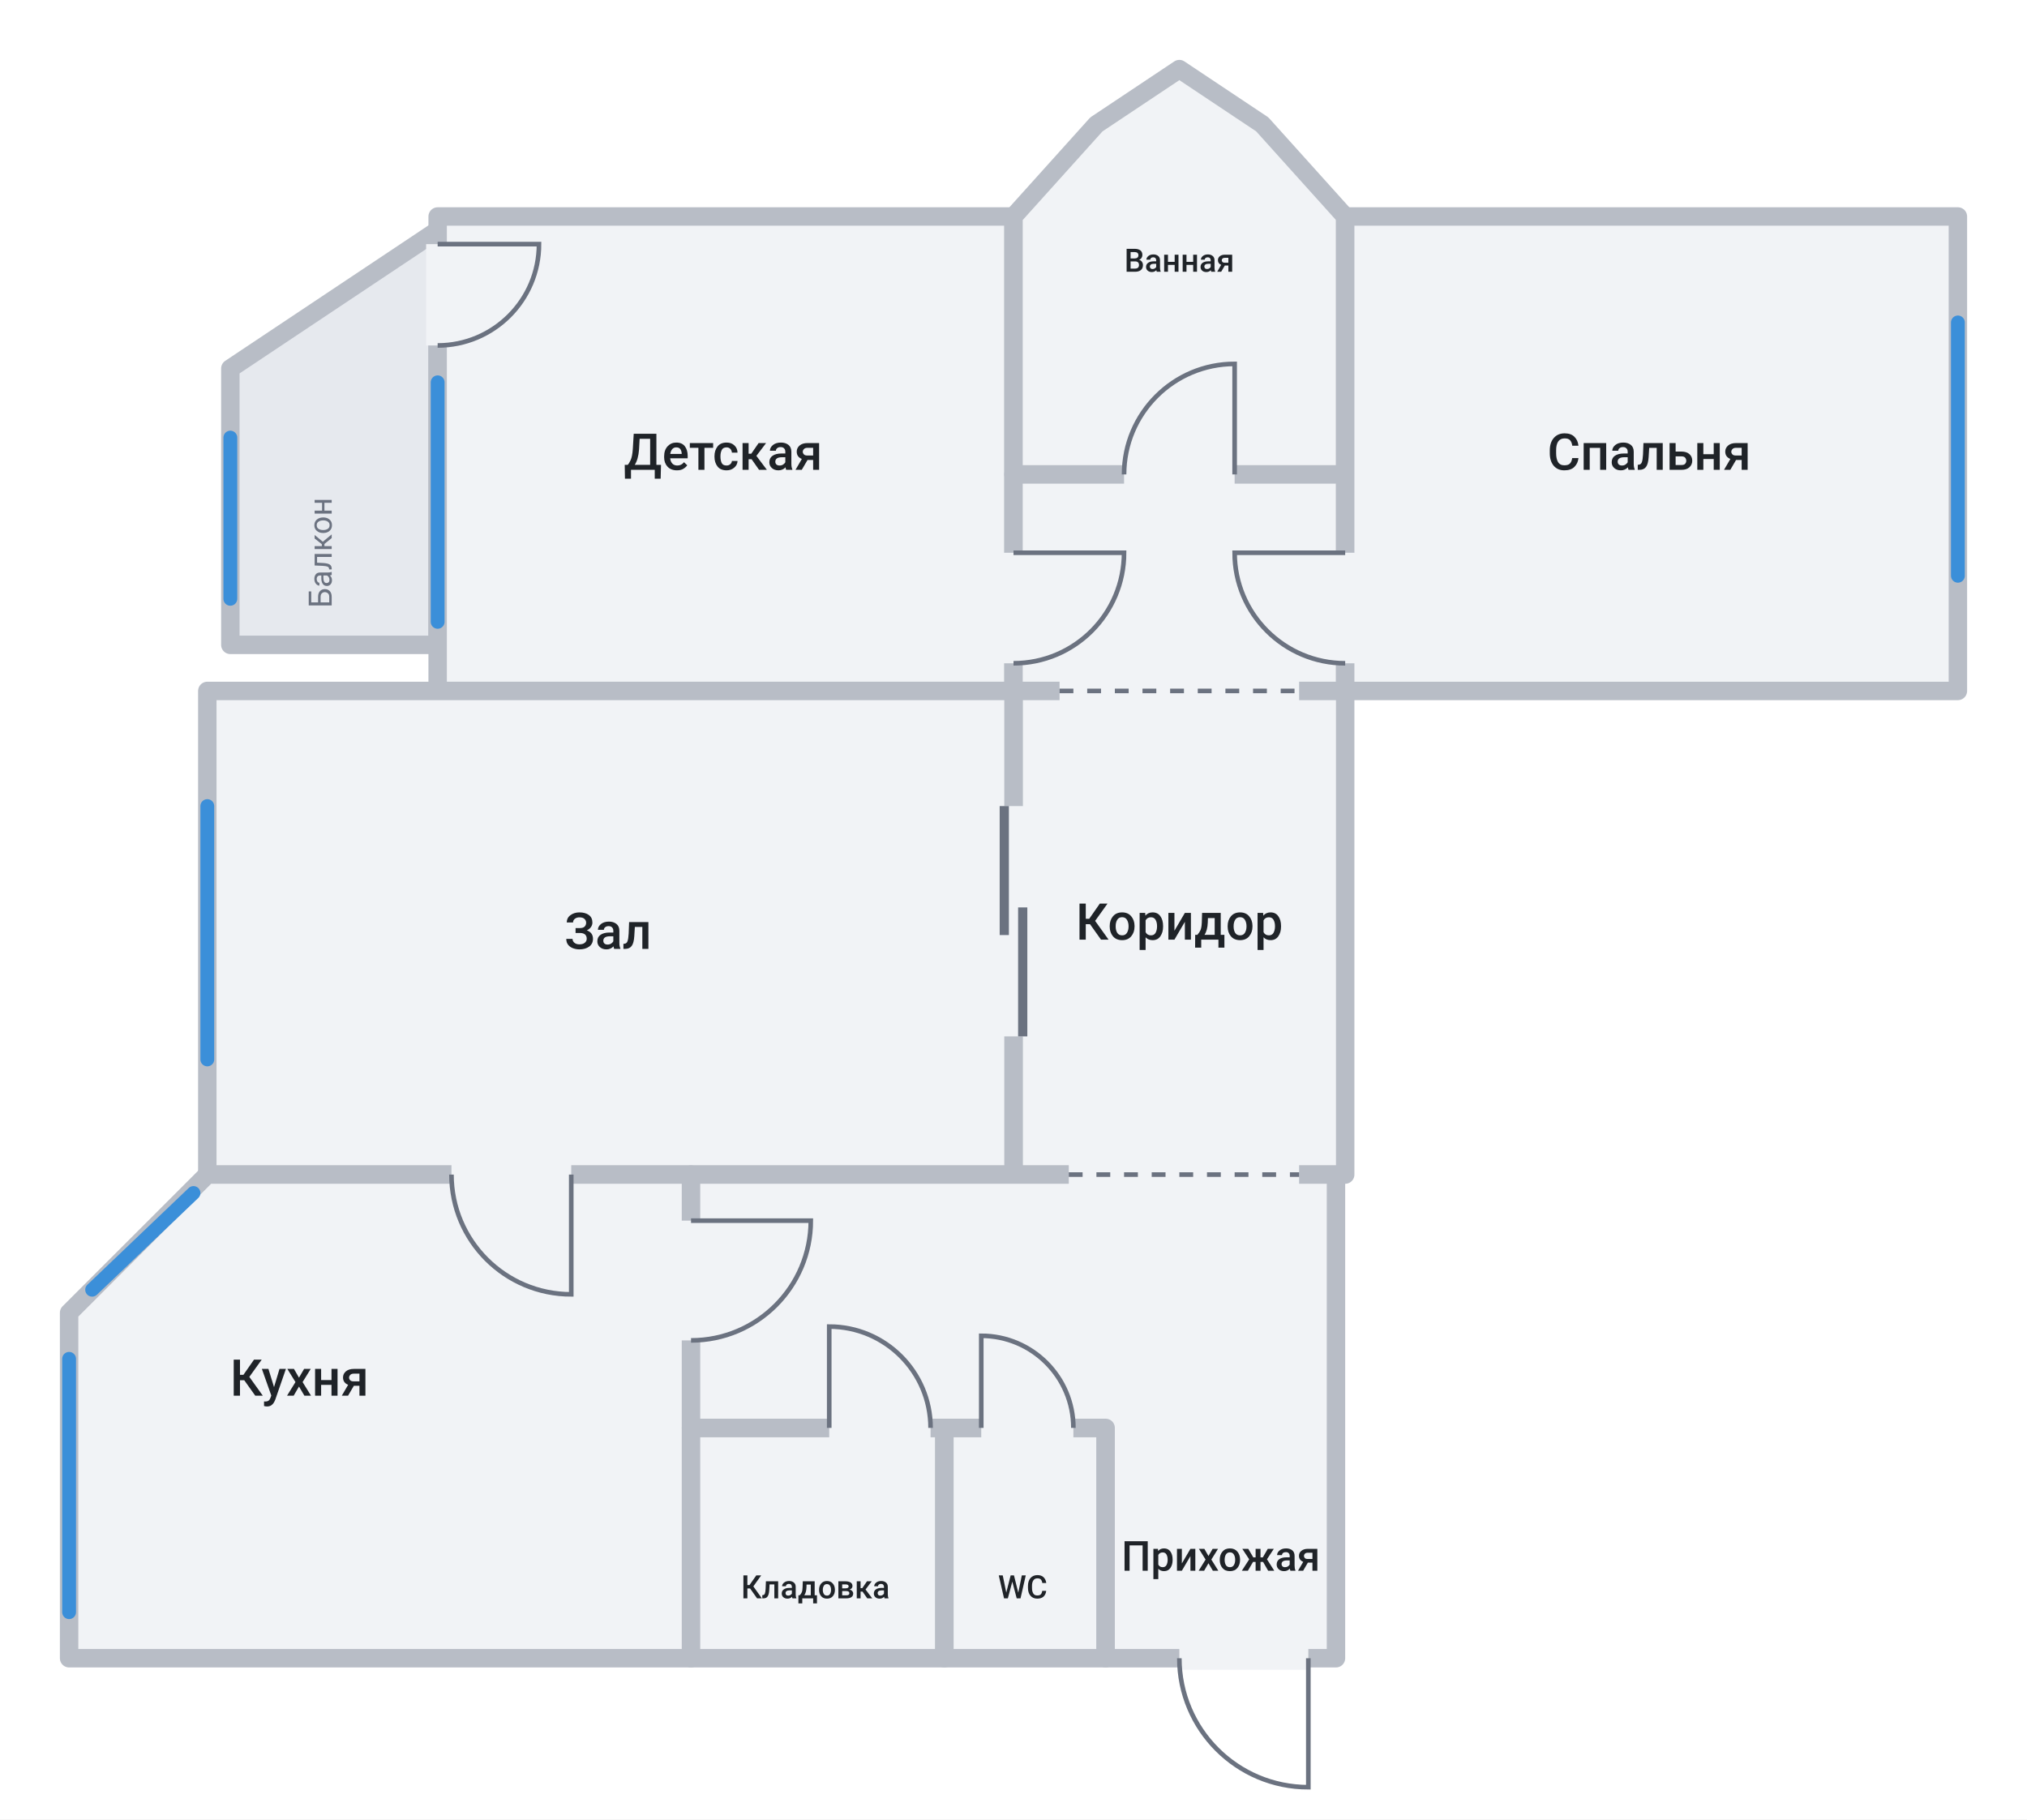
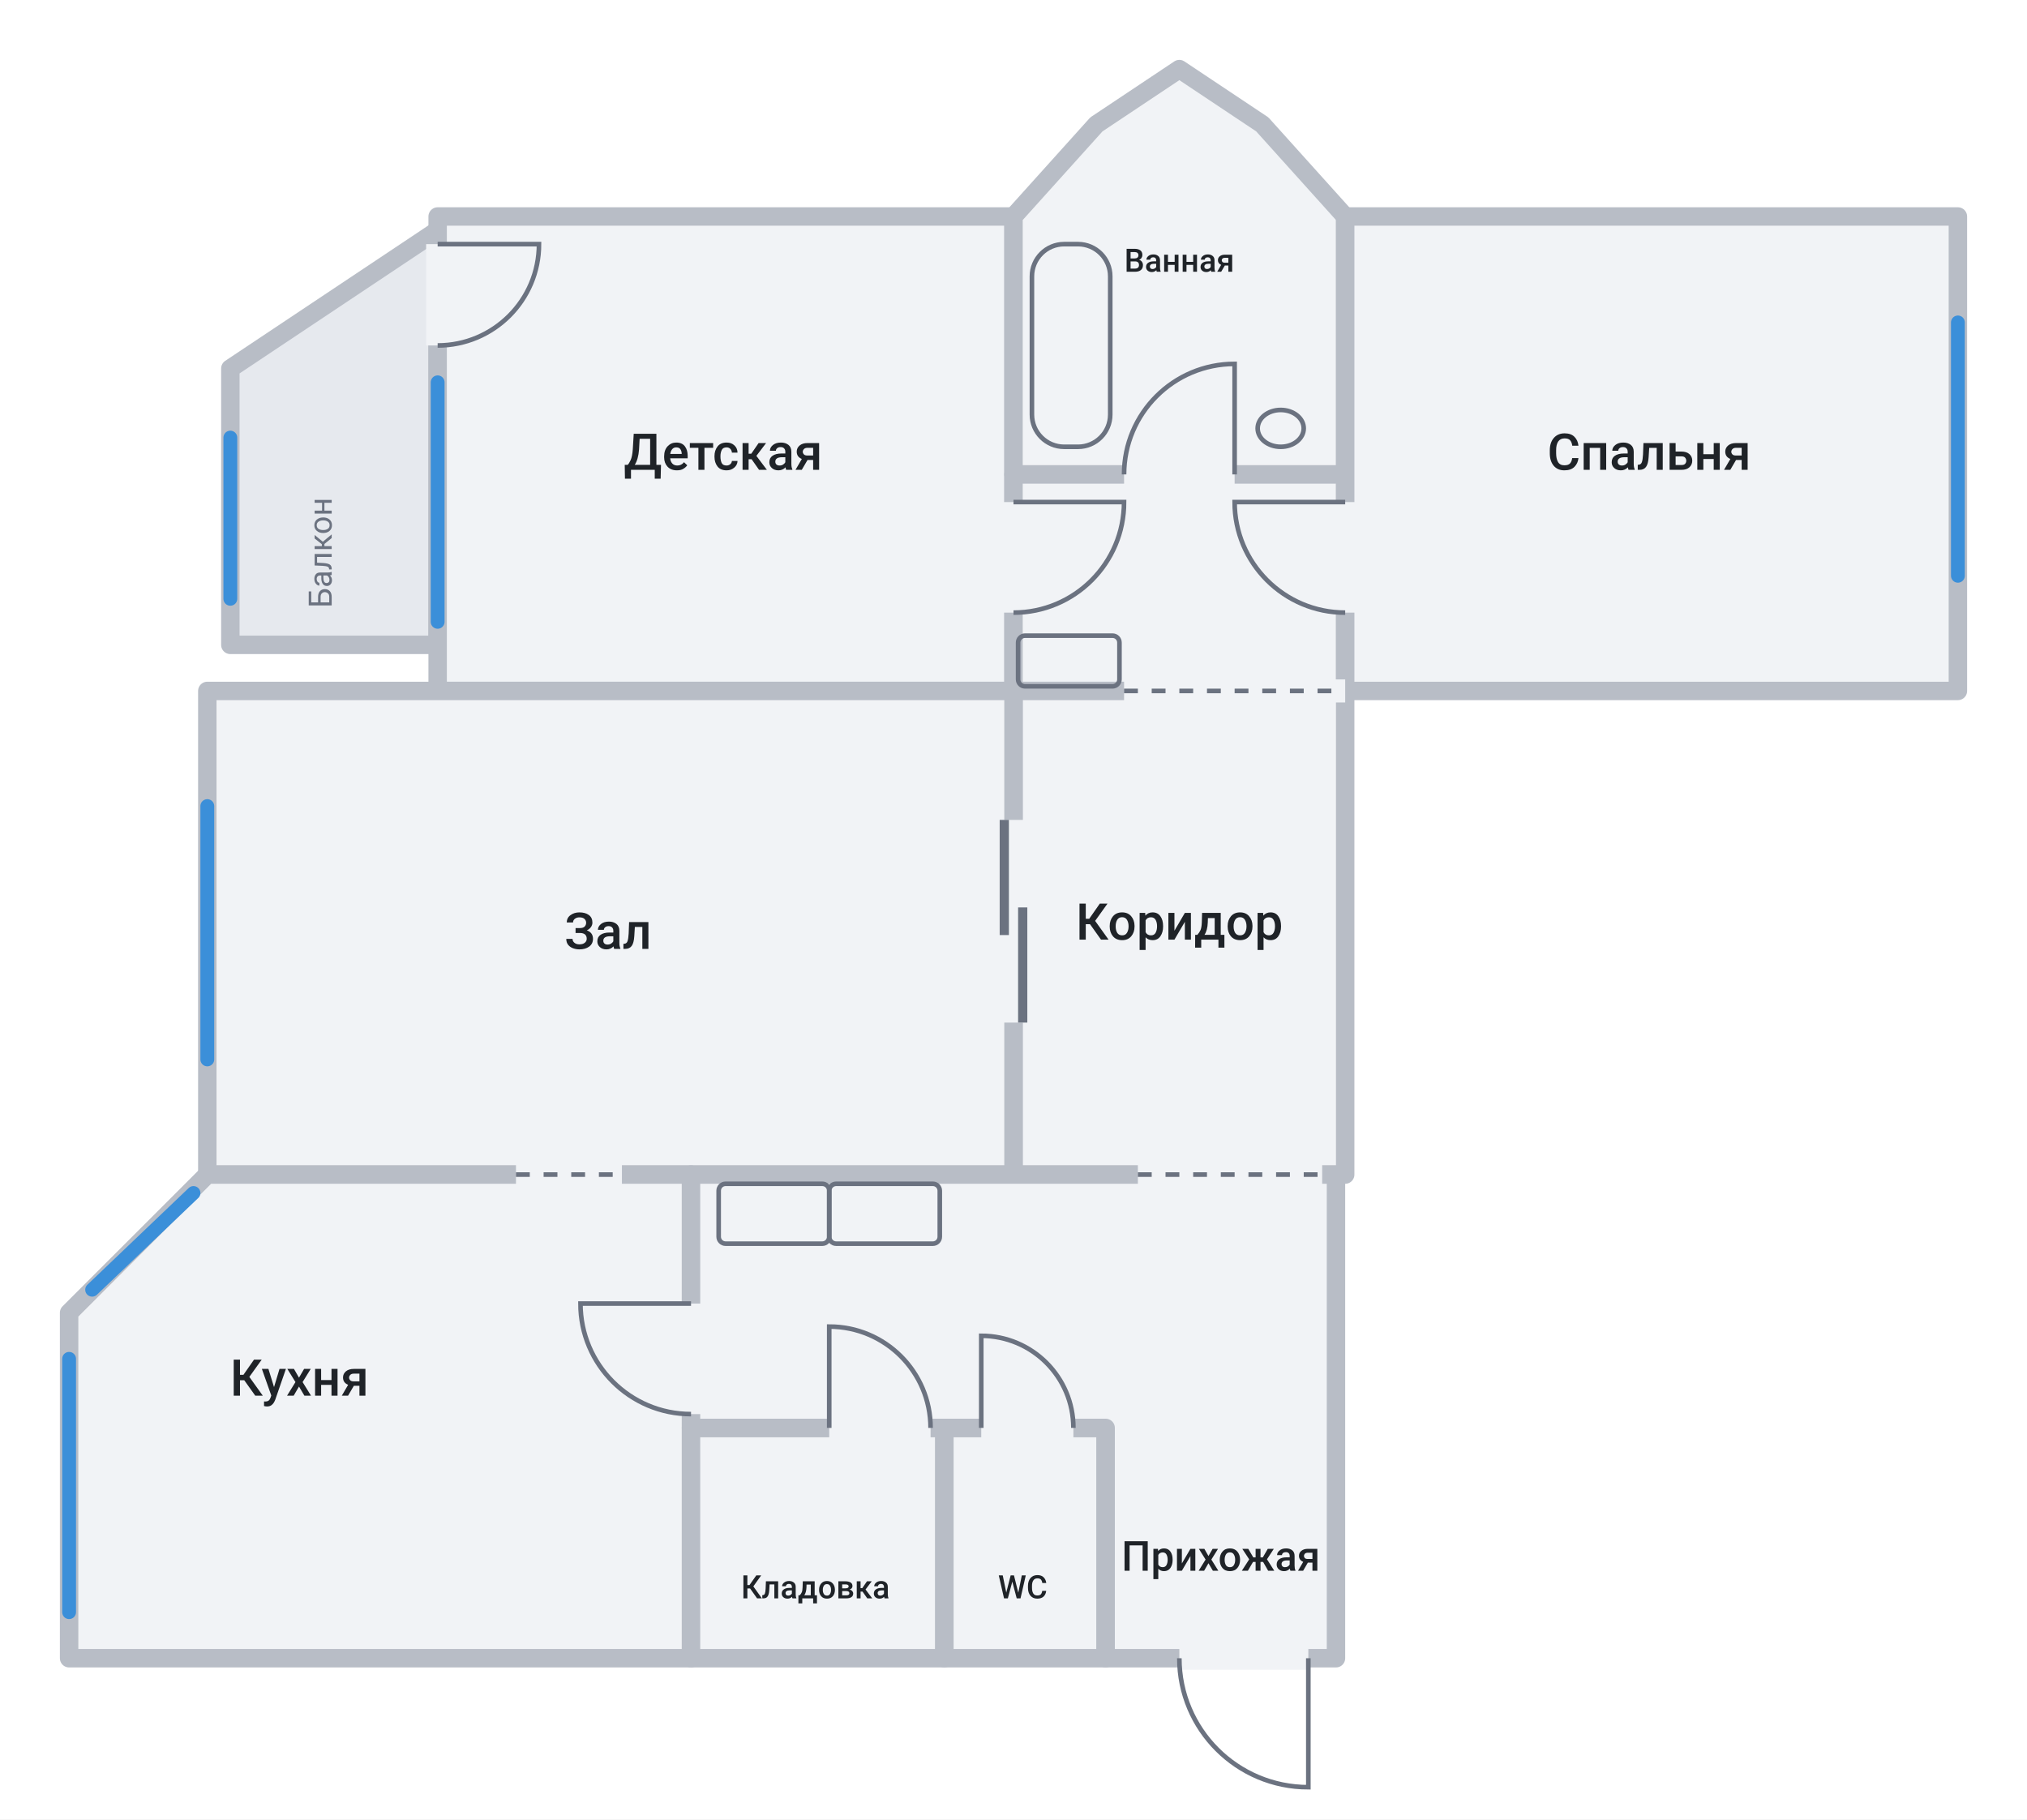
<svg xmlns="http://www.w3.org/2000/svg" viewBox="80 465 440 395" font-family="Roboto, Segoe UI, sans-serif">
  <rect x="-10" y="465" width="620" height="395" fill="#ffffff" />
  <polygon id="balcony" points="130,545 175,515 175,605 130,605" fill="#e6e9ee" stroke="#b8bdc6" stroke-width="4" stroke-linejoin="round" />
  <polygon id="kids" points="175,512 300,512 300,615 175,615" fill="#f1f3f6" stroke="#b8bdc6" stroke-width="4" stroke-linejoin="round" />
  <polygon id="bath" points="300,512 318,492 336,480 354,492 372,512 372,568 300,568" fill="#f1f3f6" stroke="#b8bdc6" stroke-width="4" stroke-linejoin="round" />
  <polygon id="corridor2" points="300,568 372,568 372,615 300,615" fill="#f1f3f6" stroke="#b8bdc6" stroke-width="4" stroke-linejoin="round" />
  <polygon id="corridor" points="300,615 372,615 372,720 300,720" fill="#f1f3f6" stroke="#b8bdc6" stroke-width="4" stroke-linejoin="round" />
  <polygon id="bedroom" points="372,512 505,512 505,615 372,615" fill="#f1f3f6" stroke="#b8bdc6" stroke-width="4" stroke-linejoin="round" />
  <polygon id="hall" points="125,615 300,615 300,720 125,720" fill="#f1f3f6" stroke="#b8bdc6" stroke-width="4" stroke-linejoin="round" />
  <polygon id="kitchen" points="125,720 230,720 230,825 95,825 95,750" fill="#f1f3f6" stroke="#b8bdc6" stroke-width="4" stroke-linejoin="round" />
  <polygon id="storage" points="230,775 285,775 285,825 230,825" fill="#f1f3f6" stroke="#b8bdc6" stroke-width="4" stroke-linejoin="round" />
  <polygon id="wc" points="285,775 320,775 320,825 285,825" fill="#f1f3f6" stroke="#b8bdc6" stroke-width="4" stroke-linejoin="round" />
  <polygon id="entry" points="230,720 370,720 370,825 320,825 320,775 230,775" fill="#f1f3f6" stroke="#b8bdc6" stroke-width="4" stroke-linejoin="round" />
  <line x1="130" y1="560" x2="130" y2="595" stroke="#3b8fd9" stroke-width="3" stroke-linecap="round" />
  <line x1="175" y1="548" x2="175" y2="600" stroke="#3b8fd9" stroke-width="3" stroke-linecap="round" />
  <line x1="505" y1="535" x2="505" y2="590" stroke="#3b8fd9" stroke-width="3" stroke-linecap="round" />
  <line x1="125" y1="640" x2="125" y2="695" stroke="#3b8fd9" stroke-width="3" stroke-linecap="round" />
  <line x1="95" y1="760" x2="95" y2="815" stroke="#3b8fd9" stroke-width="3" stroke-linecap="round" />
  <line x1="100" y1="745" x2="122" y2="724" stroke="#3b8fd9" stroke-width="3" stroke-linecap="round" />
-   <line x1="300" y1="585" x2="300" y2="609" stroke="#f1f3f6" stroke-width="5" />
-   <path d="M300 585 L324 585 A24 24 0 0 1 300 609" fill="none" stroke="#6b7280" stroke-width="1" />
-   <line x1="372" y1="585" x2="372" y2="609" stroke="#f1f3f6" stroke-width="5" />
-   <path d="M372 585 L348 585 A24 24 0 0 0 372 609" fill="none" stroke="#6b7280" stroke-width="1" />
+   <line x1="300" y1="574" x2="300" y2="598" stroke="#f1f3f6" stroke-width="5" />
+   <path d="M300 574 L324 574 A24 24 0 0 1 300 598" fill="none" stroke="#6b7280" stroke-width="1" />
+   <line x1="372" y1="574" x2="372" y2="598" stroke="#f1f3f6" stroke-width="5" />
+   <path d="M372 574 L348 574 A24 24 0 0 0 372 598" fill="none" stroke="#6b7280" stroke-width="1" />
  <line x1="324" y1="568" x2="348" y2="568" stroke="#f1f3f6" stroke-width="5" />
  <path d="M348 568 L348 544 A24 24 0 0 0 324 568" fill="none" stroke="#6b7280" stroke-width="1" />
-   <line x1="300" y1="640" x2="300" y2="690" stroke="#f1f3f6" stroke-width="5" />
-   <line x1="298" y1="640" x2="298" y2="668.0" stroke="#6b7280" stroke-width="2" />
-   <line x1="302" y1="662.0" x2="302" y2="690" stroke="#6b7280" stroke-width="2" />
-   <line x1="230" y1="730" x2="230" y2="756" stroke="#f1f3f6" stroke-width="5" />
-   <path d="M230 730 L256 730 A26 26 0 0 1 230 756" fill="none" stroke="#6b7280" stroke-width="1" />
+   <line x1="300" y1="643" x2="300" y2="687" stroke="#f1f3f6" stroke-width="5" />
+   <line x1="298" y1="643" x2="298" y2="668.0" stroke="#6b7280" stroke-width="2" />
+   <line x1="302" y1="662.0" x2="302" y2="687" stroke="#6b7280" stroke-width="2" />
+   <line x1="230" y1="748" x2="230" y2="772" stroke="#f1f3f6" stroke-width="5" />
+   <path d="M230 748 L206 748 A24 24 0 0 0 230 772" fill="none" stroke="#6b7280" stroke-width="1" />
  <line x1="260" y1="775" x2="282" y2="775" stroke="#f1f3f6" stroke-width="5" />
  <path d="M260 775 L260 753 A22 22 0 0 1 282 775" fill="none" stroke="#6b7280" stroke-width="1" />
  <line x1="293" y1="775" x2="313" y2="775" stroke="#f1f3f6" stroke-width="5" />
  <path d="M293 775 L293 755 A20 20 0 0 1 313 775" fill="none" stroke="#6b7280" stroke-width="1" />
  <line x1="336" y1="825" x2="364" y2="825" stroke="#f1f3f6" stroke-width="5" />
  <path d="M364 825 L364 853 A28 28 0 0 1 336 825" fill="none" stroke="#6b7280" stroke-width="1" />
  <line x1="175" y1="518" x2="175" y2="540" stroke="#f1f3f6" stroke-width="5" />
  <path d="M175 518 L197 518 A22 22 0 0 1 175 540" fill="none" stroke="#6b7280" stroke-width="1" />
-   <line x1="310" y1="615" x2="362" y2="615" stroke="#f1f3f6" stroke-width="5" />
-   <line x1="310" y1="615" x2="362" y2="615" stroke="#6b7280" stroke-width="1" stroke-dasharray="3 3" />
-   <line x1="312" y1="720" x2="362" y2="720" stroke="#f1f3f6" stroke-width="5" />
-   <line x1="312" y1="720" x2="362" y2="720" stroke="#6b7280" stroke-width="1" stroke-dasharray="3 3" />
-   <line x1="178" y1="720" x2="204" y2="720" stroke="#f1f3f6" stroke-width="5" />
-   <path d="M204 720 L204 746 A26 26 0 0 1 178 720" fill="none" stroke="#6b7280" stroke-width="1" />
+   <line x1="324" y1="615" x2="372" y2="615" stroke="#f1f3f6" stroke-width="5" />
+   <line x1="324" y1="615" x2="372" y2="615" stroke="#6b7280" stroke-width="1" stroke-dasharray="3 3" />
+   <line x1="327" y1="720" x2="367" y2="720" stroke="#f1f3f6" stroke-width="5" />
+   <line x1="327" y1="720" x2="367" y2="720" stroke="#6b7280" stroke-width="1" stroke-dasharray="3 3" />
+   <line x1="192" y1="720" x2="215" y2="720" stroke="#f1f3f6" stroke-width="5" />
+   <line x1="192" y1="720" x2="215" y2="720" stroke="#6b7280" stroke-width="1" stroke-dasharray="3 3" />
+   <rect x="301" y="603" width="22" height="11" rx="1.5" fill="none" stroke="#6b7280" stroke-width="1" />
+   <rect x="236" y="722" width="24" height="13" rx="1.5" fill="none" stroke="#6b7280" stroke-width="1" />
+   <rect x="260" y="722" width="24" height="13" rx="1.5" fill="none" stroke="#6b7280" stroke-width="1" />
+   <rect x="304" y="518" width="17" height="44" rx="7" fill="none" stroke="#6b7280" stroke-width="1" />
+   <ellipse cx="358" cy="558" rx="5" ry="4" fill="none" stroke="#6b7280" stroke-width="1" />
  <text x="152" y="585" font-size="7" fill="#6b7280" text-anchor="middle" transform="rotate(-90 152 585)">Балкон</text>
  <text x="237" y="567" font-size="11" font-weight="500" fill="#1f2328" text-anchor="middle">Детская</text>
  <text x="336" y="524" font-size="7" font-weight="500" fill="#1f2328" text-anchor="middle">Ванная</text>
  <text x="336" y="669" font-size="11" font-weight="500" fill="#1f2328" text-anchor="middle">Коридор</text>
  <text x="438" y="567" font-size="11" font-weight="500" fill="#1f2328" text-anchor="middle">Спальня</text>
  <text x="212" y="671" font-size="11" font-weight="500" fill="#1f2328" text-anchor="middle">Зал</text>
  <text x="145" y="768" font-size="11" font-weight="500" fill="#1f2328" text-anchor="middle">Кухня</text>
  <text x="257" y="812" font-size="7" font-weight="500" fill="#1f2328" text-anchor="middle">Кладовка</text>
  <text x="302" y="812" font-size="7" font-weight="500" fill="#1f2328" text-anchor="middle">WC</text>
  <text x="345" y="806" font-size="9" font-weight="500" fill="#1f2328" text-anchor="middle">Прихожая</text>
  <text x="35" y="492" font-size="8" font-weight="600" fill="#6b7280" text-anchor="middle" letter-spacing=".6">УБОРКА</text>
  <rect x="-2" y="500" width="74" height="28" rx="6" fill="#f1f3f6" stroke="#b8bdc6" stroke-width="1" />
  <text x="43" y="517" font-size="8.5" fill="#1f2328" text-anchor="middle">Зал</text>
  <rect x="-2" y="533" width="74" height="28" rx="6" fill="#f1f3f6" stroke="#b8bdc6" stroke-width="1" />
  <text x="43" y="550" font-size="8.5" fill="#1f2328" text-anchor="middle">Кухня</text>
  <rect x="-2" y="566" width="74" height="28" rx="6" fill="#f1f3f6" stroke="#b8bdc6" stroke-width="1" />
  <text x="43" y="583" font-size="8.5" fill="#1f2328" text-anchor="middle">Спальня</text>
  <rect x="-2" y="599" width="74" height="28" rx="6" fill="#f1f3f6" stroke="#b8bdc6" stroke-width="1" />
  <text x="43" y="616" font-size="8.5" fill="#1f2328" text-anchor="middle">Детская</text>
  <rect x="-2" y="632" width="74" height="28" rx="6" fill="#f1f3f6" stroke="#b8bdc6" stroke-width="1" />
  <text x="43" y="649" font-size="8.5" fill="#1f2328" text-anchor="middle">Прихожая</text>
  <rect x="-2" y="665" width="74" height="28" rx="6" fill="#f1f3f6" stroke="#b8bdc6" stroke-width="1" />
  <text x="43" y="682" font-size="8.5" fill="#1f2328" text-anchor="middle">Коридор</text>
  <rect x="-2" y="698" width="74" height="28" rx="6" fill="#f1f3f6" stroke="#b8bdc6" stroke-width="1" />
  <text x="43" y="715" font-size="7" fill="#1f2328" text-anchor="middle">Малый коридор</text>
  <rect x="-2" y="731" width="74" height="28" rx="6" fill="#f1f3f6" stroke="#b8bdc6" stroke-width="1" />
  <text x="43" y="748" font-size="7" fill="#1f2328" text-anchor="middle">Проход к кухне</text>
  <text x="35" y="780" font-size="8" font-weight="600" fill="#6b7280" text-anchor="middle" letter-spacing=".6">КТО УБИРАЕТ</text>
  <rect x="-2" y="788" width="74" height="28" rx="6" fill="#f1f3f6" stroke="#b8bdc6" stroke-width="1" />
  <rect x="-2" y="822" width="74" height="28" rx="6" fill="#f1f3f6" stroke="#b8bdc6" stroke-width="1" />
  <text x="43" y="839" font-size="7" fill="#1f2328" text-anchor="middle">Всё вместе</text>
  <text x="565" y="492" font-size="8" font-weight="600" fill="#6b7280" text-anchor="middle" letter-spacing=".6">ПОГОДА</text>
  <text x="565" y="548" font-size="8" font-weight="600" fill="#6b7280" text-anchor="middle" letter-spacing=".6">КАМЕРА</text>
  <text x="565" y="628" font-size="8" font-weight="600" fill="#6b7280" text-anchor="middle" letter-spacing=".6">СВЕТ</text>
  <rect x="528" y="646" width="36" height="28" rx="6" fill="#f1f3f6" stroke="#b8bdc6" stroke-width="1" />
  <text x="553" y="663" font-size="8" fill="#1f2328" text-anchor="middle">Вкл</text>
  <rect x="566" y="646" width="36" height="28" rx="6" fill="#f1f3f6" stroke="#b8bdc6" stroke-width="1" />
  <text x="591" y="663" font-size="8" fill="#1f2328" text-anchor="middle">Выкл</text>
  <text x="565" y="692" font-size="8" font-weight="600" fill="#6b7280" text-anchor="middle" letter-spacing=".6">МОКРЫЙ</text>
  <rect x="526" y="726" width="24" height="24" rx="6" fill="#f1f3f6" stroke="#b8bdc6" stroke-width="1" />
  <rect x="553" y="726" width="24" height="24" rx="6" fill="#f1f3f6" stroke="#b8bdc6" stroke-width="1" />
  <rect x="580" y="726" width="24" height="24" rx="6" fill="#f1f3f6" stroke="#b8bdc6" stroke-width="1" />
  <text x="565" y="770" font-size="8" font-weight="600" fill="#6b7280" text-anchor="middle" letter-spacing=".6">СУХОЙ</text>
  <rect x="526" y="804" width="24" height="24" rx="6" fill="#f1f3f6" stroke="#b8bdc6" stroke-width="1" />
  <rect x="553" y="804" width="24" height="24" rx="6" fill="#f1f3f6" stroke="#b8bdc6" stroke-width="1" />
  <rect x="580" y="804" width="24" height="24" rx="6" fill="#f1f3f6" stroke="#b8bdc6" stroke-width="1" />
</svg>
